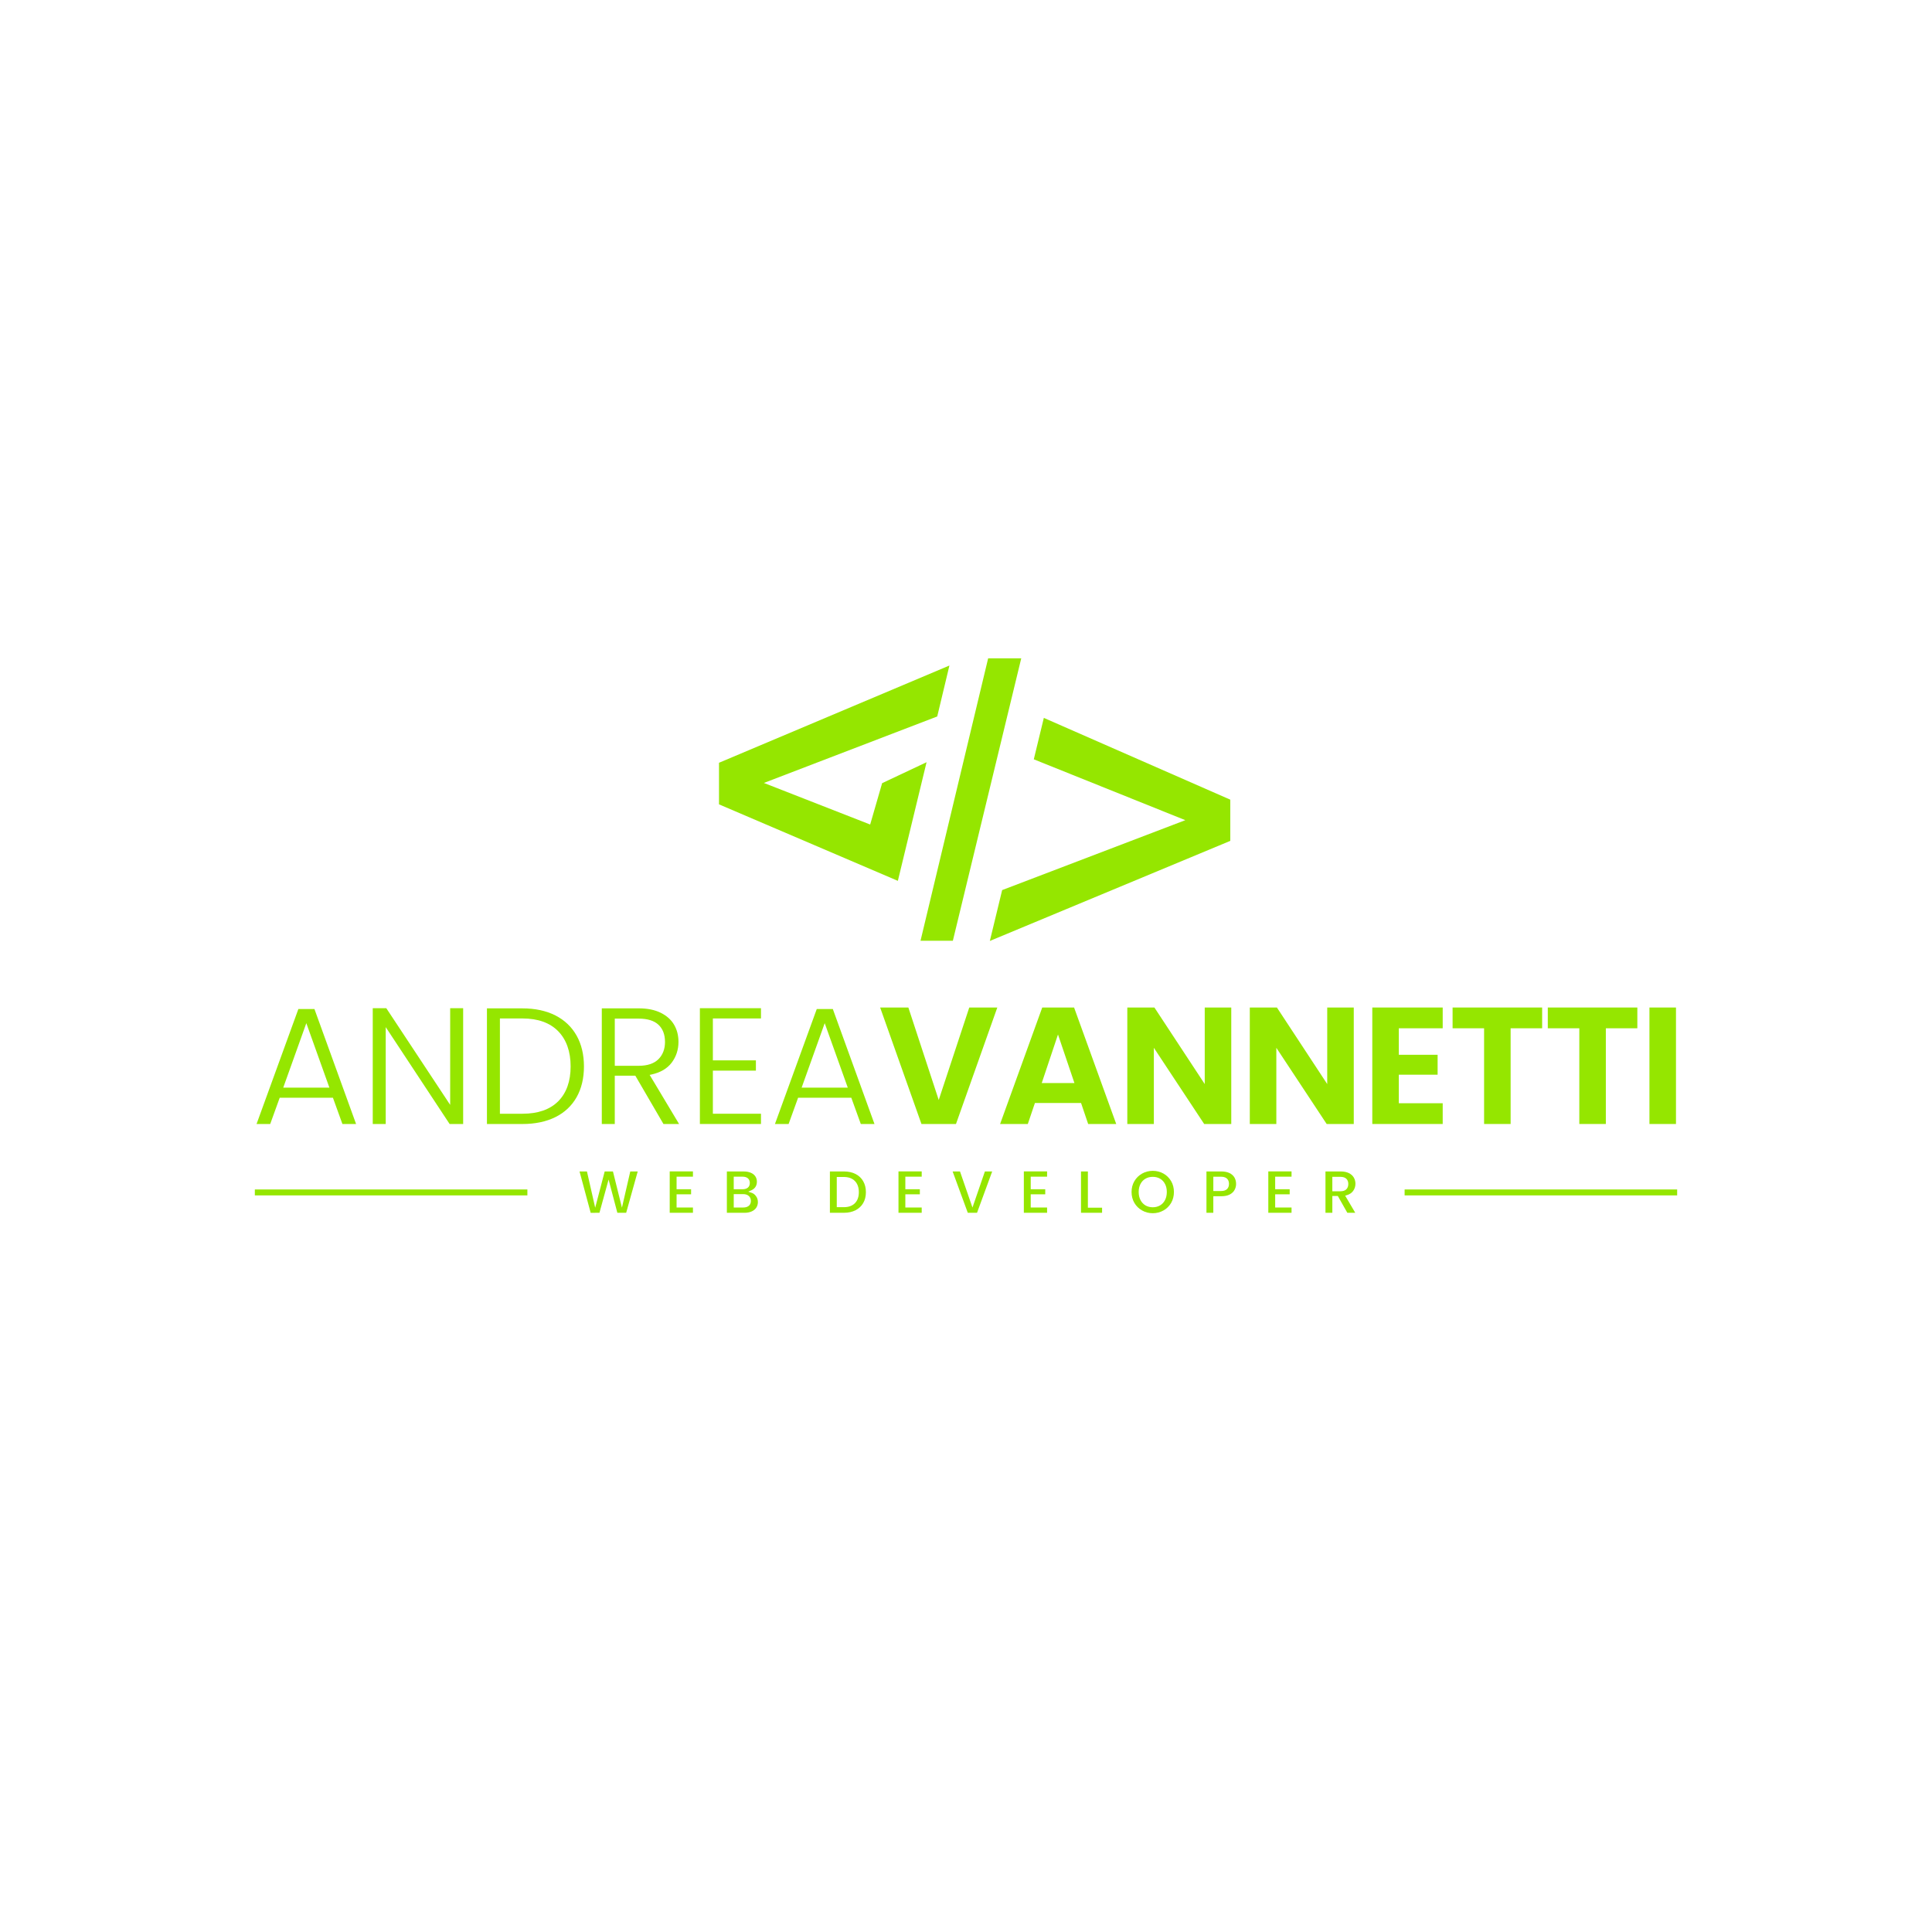
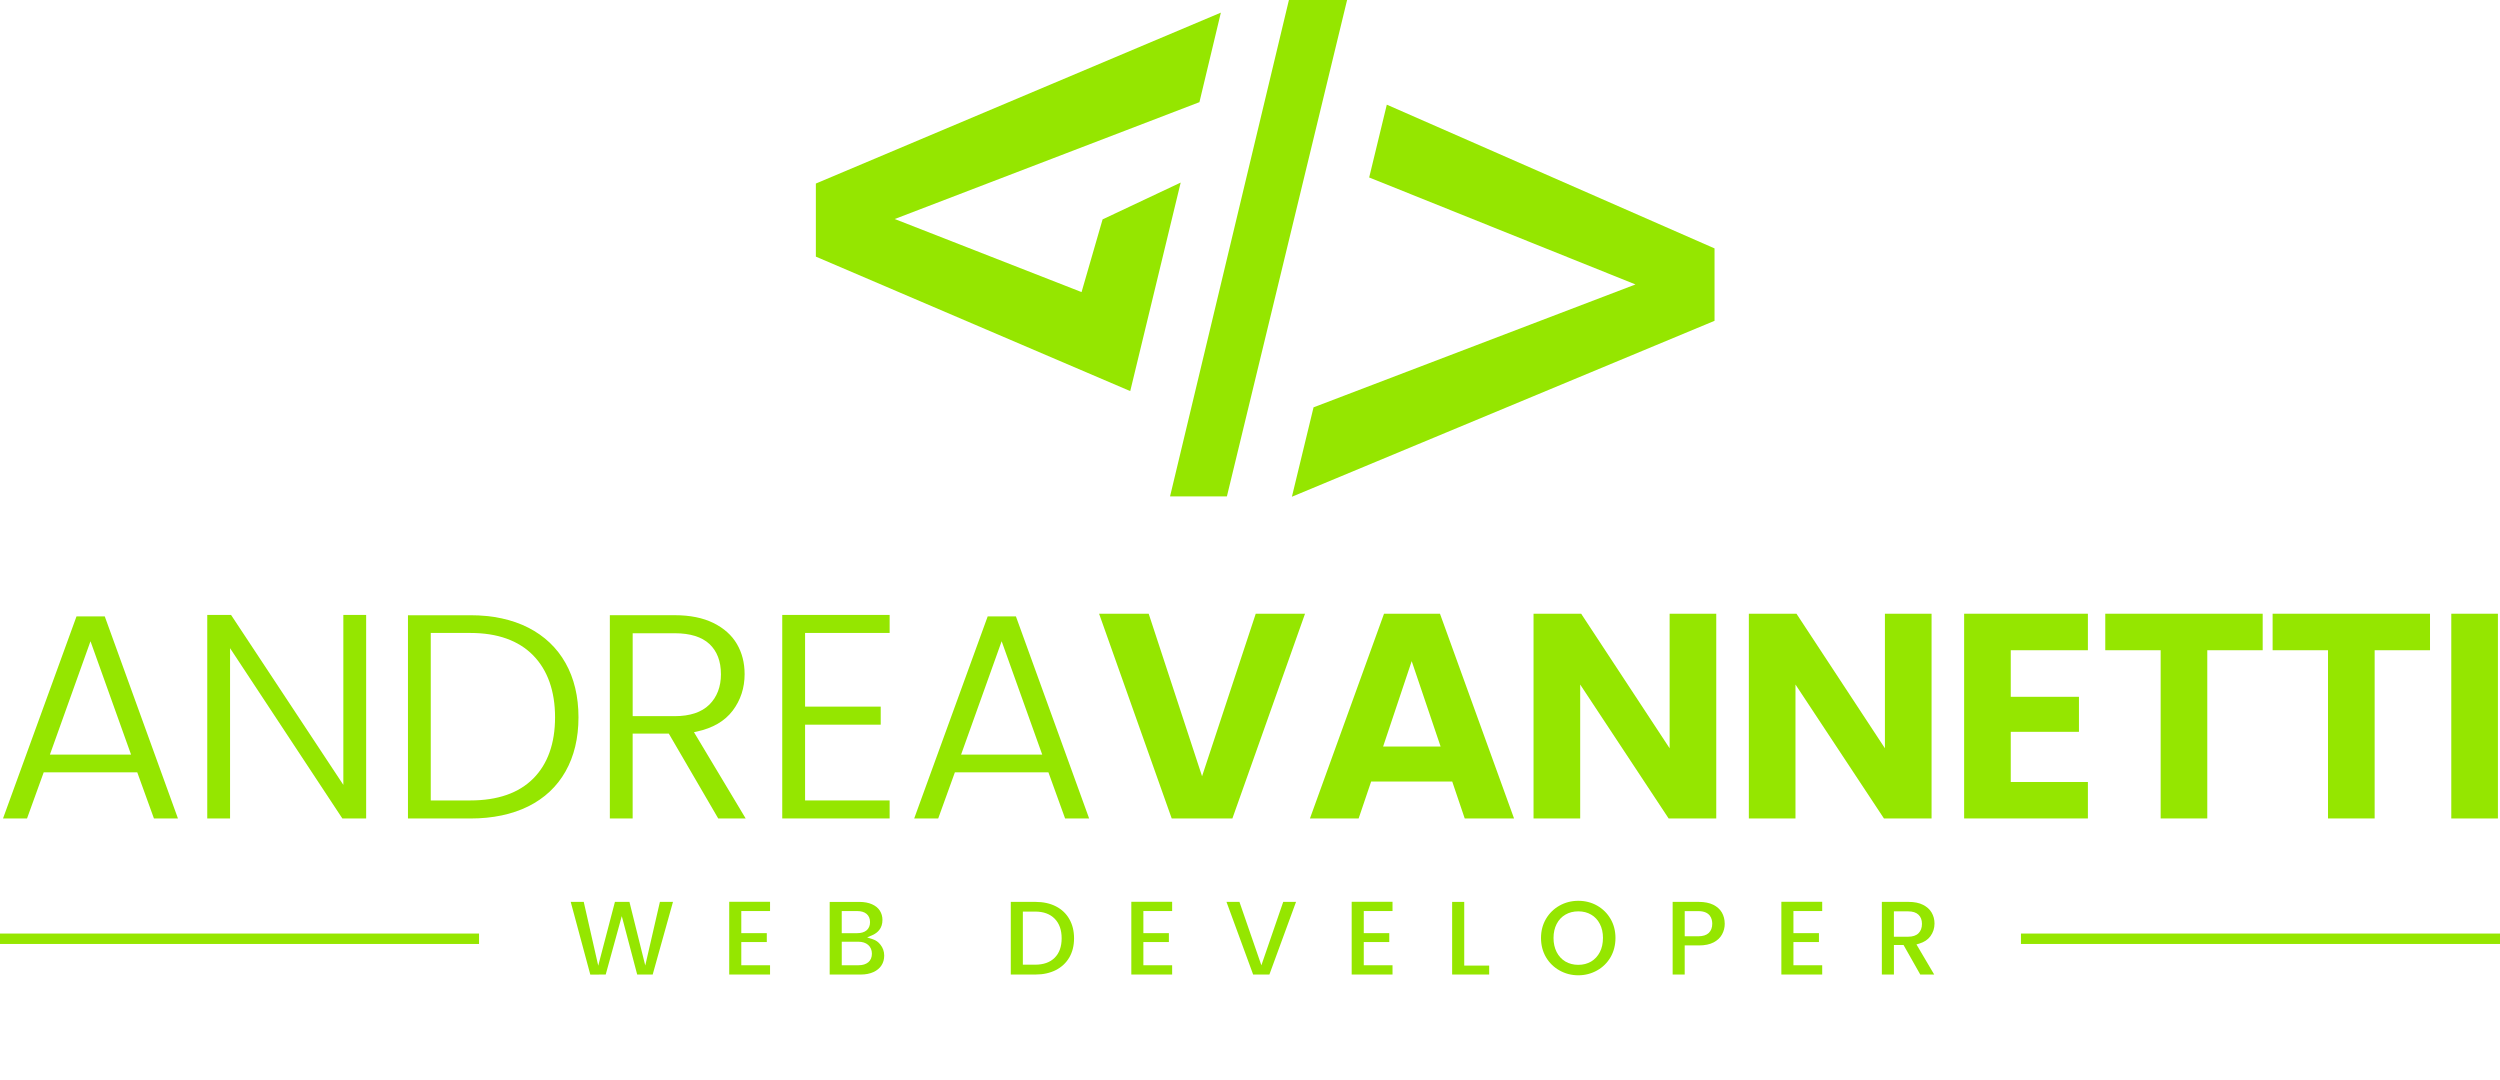
- <svg xmlns="http://www.w3.org/2000/svg" id="Livello_1" version="1.1" viewBox="0 0 1777.65 1777.65">
+ <svg xmlns="http://www.w3.org/2000/svg" id="Livello_1" version="1.1" viewBox="234.48 605.75 1308.69 565.34">
  <defs>
    <style>
      .st0 {
        fill: #95e600;
      }
    </style>
  </defs>
  <g>
    <rect class="st0" x="1292.4" y="1094.44" width="250.77" height="5.45" />
    <rect class="st0" x="1517.67" y="927.02" width="24.41" height="107.18" />
    <polygon class="st0" points="1506.53 927.02 1506.53 946.13 1477.55 946.13 1477.55 1034.19 1453.14 1034.19 1453.14 946.13 1424.14 946.13 1424.14 927.02 1506.53 927.02" />
    <polygon class="st0" points="1418.94 927.02 1418.94 946.13 1389.94 946.13 1389.94 1034.19 1365.53 1034.19 1365.53 946.13 1336.54 946.13 1336.54 927.02 1418.94 927.02" />
    <polygon class="st0" points="1327.44 1015.1 1327.44 1034.19 1262.66 1034.19 1262.66 927.02 1327.44 927.02 1327.44 946.13 1287.06 946.13 1287.06 970.51 1322.76 970.51 1322.76 988.84 1287.06 988.84 1287.06 1015.1 1327.44 1015.1" />
    <polygon class="st0" points="1245.61 927.02 1245.61 1034.19 1220.68 1034.19 1174.37 964.09 1174.37 1034.19 1149.96 1034.19 1149.96 927.02 1174.89 927.02 1221.19 997.46 1221.19 927.02 1245.61 927.02" />
    <path class="st0" d="M1239.17,1099.7l-1.47.44,9.28,15.75h-7.29l-8.76-15.47h-5.03v15.47h-6.32v-38.02h14.07c2.94,0,5.46.51,7.48,1.53,2,1,3.52,2.37,4.5,4.04,1.01,1.72,1.52,3.65,1.52,5.75,0,2.44-.71,4.66-2.12,6.61-1.33,1.83-3.29,3.13-5.84,3.9ZM1238.75,1094.3c1.21-1.18,1.83-2.84,1.83-4.92s-.62-3.67-1.84-4.82c-1.22-1.16-3.03-1.74-5.39-1.74h-7.46v13.28h7.46c2.38,0,4.19-.61,5.4-1.8Z" />
    <polygon class="st0" points="1188.36 1111.04 1188.36 1115.89 1166.98 1115.89 1166.98 1077.81 1188.36 1077.81 1188.36 1082.66 1173.3 1082.66 1173.3 1094.23 1186.65 1094.23 1186.65 1098.89 1173.3 1098.89 1173.3 1111.04 1188.36 1111.04" />
    <path class="st0" d="M1137.34,1089.31c0,1.99-.47,3.86-1.42,5.58-.9,1.69-2.37,3.09-4.37,4.16-2.02,1.07-4.62,1.61-7.71,1.61h-7.46v15.23h-6.31v-38.02h13.77c2.92,0,5.45.51,7.48,1.49,1.99.99,3.52,2.36,4.5,4.04,1,1.73,1.51,3.71,1.51,5.9ZM1130.8,1089.31c0-2.47-.94-6.61-7.3-6.61h-7.11v13.17h7.11c2.4,0,4.24-.58,5.45-1.73,1.24-1.16,1.85-2.79,1.85-4.83Z" />
    <polygon class="st0" points="1132.9 927.02 1132.9 1034.19 1107.97 1034.19 1061.67 964.09 1061.67 1034.19 1037.25 1034.19 1037.25 927.02 1062.18 927.02 1108.49 997.46 1108.49 927.02 1132.9 927.02" />
    <polygon class="st0" points="1132 735.78 1132 773.69 910.76 865.78 922.09 818.98 1090.62 754.65 951.21 698.65 960.44 660.54 1132 735.78" />
    <path class="st0" d="M1077.56,1086.75c1.72,2.95,2.58,6.32,2.58,10.01s-.87,7.11-2.58,10.08c-1.73,2.94-4.1,5.28-7.06,6.92-2.97,1.67-6.27,2.53-9.82,2.53s-6.85-.85-9.82-2.53c-2.95-1.64-5.35-3.98-7.09-6.92-1.73-2.95-2.61-6.35-2.61-10.08s.88-7.06,2.61-10.01c1.74-2.94,4.12-5.28,7.09-6.94,2.94-1.66,6.26-2.51,9.82-2.51s6.91.84,9.85,2.51,5.31,4,7.02,6.94ZM1073.6,1096.76c0-2.79-.55-5.25-1.63-7.32-1.08-2.12-2.61-3.77-4.56-4.9-1.93-1.15-4.19-1.72-6.72-1.72s-4.81.57-6.74,1.71c-1.97,1.13-3.52,2.79-4.61,4.91-1.08,2.11-1.63,4.57-1.63,7.32s.55,5.24,1.63,7.36,2.63,3.79,4.59,4.97c1.97,1.15,4.24,1.73,6.75,1.73s4.76-.58,6.72-1.73c1.94-1.17,3.49-2.83,4.58-4.97,1.07-2.1,1.61-4.58,1.61-7.36Z" />
    <path class="st0" d="M988.27,927.02l38.78,107.18h-25.82l-6.54-19.32h-42.45l-6.55,19.32h-25.49l38.78-107.18h29.29ZM988.6,996.54l-15.13-44.7-14.96,44.7h30.1Z" />
    <polygon class="st0" points="1014.03 1111.21 1014.03 1115.89 994.64 1115.89 994.64 1077.87 1000.97 1077.87 1000.97 1111.21 1014.03 1111.21" />
    <polygon class="st0" points="963.43 1111.04 963.43 1115.89 942.05 1115.89 942.05 1077.81 963.43 1077.81 963.43 1082.66 948.38 1082.66 948.38 1094.23 961.73 1094.23 961.73 1098.89 948.38 1098.89 948.38 1111.04 963.43 1111.04" />
    <polygon class="st0" points="939.65 605.75 876.73 865.61 846.97 865.61 909.2 605.75 939.65 605.75" />
    <polygon class="st0" points="917.63 927.02 879.61 1034.19 847.84 1034.19 809.83 927.02 835.79 927.02 863.73 1012.11 891.83 927.02 917.63 927.02" />
    <polygon class="st0" points="912.92 1077.87 898.98 1115.89 890.47 1115.89 876.52 1077.87 883.3 1077.87 894.78 1111.07 906.21 1077.87 912.92 1077.87" />
    <polygon class="st0" points="873.57 612.36 862.35 659.23 702.85 720.4 799.78 758.31 800.65 758.65 811.66 720.59 852.54 701.32 826.13 810.48 661.56 740.09 661.56 701.83 873.57 612.36" />
    <polygon class="st0" points="848.07 1111.04 848.07 1115.89 826.7 1115.89 826.7 1077.81 848.07 1077.81 848.07 1082.66 833.01 1082.66 833.01 1094.23 846.36 1094.23 846.36 1098.89 833.01 1098.89 833.01 1111.04 848.07 1111.04" />
    <path class="st0" d="M766.29,928.42l38.32,105.77h-12.58l-8.73-24.15h-48.96l-8.73,24.15h-12.57l38.47-105.77h14.78ZM780.05,1000.75l-21.23-59.33-21.23,59.33h42.47Z" />
    <path class="st0" d="M794.24,1086.86c1.65,2.85,2.48,6.25,2.48,10.07s-.83,7.19-2.48,10.02c-1.63,2.81-3.98,5.02-6.99,6.58-3.06,1.56-6.63,2.36-10.62,2.36h-13.03v-38.02h13.03c4.01,0,7.58.79,10.62,2.35,3.01,1.54,5.36,3.77,6.99,6.64ZM790.23,1096.93c0-4.34-1.22-7.79-3.64-10.25-2.42-2.48-5.85-3.74-10.23-3.74h-6.44v27.8h6.44c4.37,0,7.82-1.22,10.23-3.64,2.42-2.42,3.64-5.84,3.64-10.18Z" />
    <polygon class="st0" points="700.18 1024.76 700.18 1034.19 643.97 1034.19 643.97 927.65 700.18 927.65 700.18 937.08 655.92 937.08 655.92 975.65 695.51 975.65 695.51 985.1 655.92 985.1 655.92 1024.76 700.18 1024.76" />
    <path class="st0" d="M688.41,1096.46l3.02.99c1.55.49,2.86,1.43,3.91,2.79,1.33,1.64,2,3.57,2,5.73,0,1.95-.48,3.68-1.44,5.15-.94,1.47-2.35,2.64-4.18,3.48-1.86.85-4.1,1.3-6.64,1.3h-16.28v-38.02h15.54c2.57,0,4.8.42,6.63,1.24,1.79.79,3.16,1.91,4.08,3.33.91,1.43,1.37,3.06,1.37,4.84,0,2.11-.56,3.89-1.66,5.28-.89,1.12-2.06,2.01-3.45,2.62l-2.9,1.28ZM688.91,1100.36c-1.28-1.09-3.01-1.64-5.13-1.64h-8.66v12.31h8.83c2.11,0,3.81-.53,5.03-1.55h.01c1.27-1.07,1.91-2.58,1.91-4.49s-.67-3.49-1.99-4.63ZM689.92,1088.46c0-1.84-.61-3.29-1.82-4.31-1.16-.98-2.8-1.48-4.9-1.48h-8.09v11.57h8.09c2.07,0,3.72-.49,4.9-1.47,1.2-1,1.82-2.45,1.82-4.3Z" />
    <polygon class="st0" points="637.58 1111.04 637.58 1115.89 616.21 1115.89 616.21 1077.81 637.58 1077.81 637.58 1082.66 622.53 1082.66 622.53 1094.23 635.88 1094.23 635.88 1098.89 622.53 1098.89 622.53 1111.04 637.58 1111.04" />
    <path class="st0" d="M597.76,989.04l27.06,45.15h-14.37l-25.87-44.42h-18.92v44.42h-11.94v-106.4h33.95c8,0,14.83,1.38,20.31,4.1,5.44,2.7,9.56,6.37,12.23,10.94,2.7,4.58,4.06,9.9,4.06,15.8,0,7.19-2.1,13.63-6.24,19.12-4.13,5.47-10.44,9.16-18.75,10.95l-1.53.34ZM611.87,958.63c0-6.74-2.03-12.04-6.04-15.78-4-3.72-10.1-5.61-18.15-5.61h-22.01v43.4h22.01c7.97,0,14.05-2.02,18.1-6.01,4.04-4,6.1-9.38,6.1-16Z" />
    <polygon class="st0" points="586.77 1077.87 576.15 1115.89 568.03 1115.89 559.97 1085.32 551.56 1115.89 543.49 1115.94 533.24 1077.87 540.06 1077.87 547.64 1111.26 556.38 1077.87 563.98 1077.87 572.26 1111.17 579.92 1077.87 586.77 1077.87" />
    <path class="st0" d="M530.5,952.79c4.52,8.01,6.8,17.57,6.8,28.45s-2.28,20.41-6.79,28.36c-4.49,7.93-11.05,14.07-19.48,18.26-8.48,4.21-18.67,6.35-30.29,6.35h-32.7v-106.4h32.7c11.62,0,21.79,2.19,30.28,6.5,8.44,4.3,14.99,10.52,19.48,18.49ZM513.64,1013.28c7.56-7.61,11.4-18.39,11.4-32.04s-3.86-24.66-11.47-32.43c-7.62-7.77-18.66-11.72-32.84-11.72h-20.76v87.67h20.76c7.13,0,13.47-.97,18.97-2.89,5.49-1.92,10.16-4.79,13.93-8.59Z" />
    <rect class="st0" x="234.48" y="1094.44" width="250.77" height="5.45" />
    <polygon class="st0" points="426.15 927.65 426.15 1034.19 413.69 1034.19 354.91 945.06 354.91 1034.19 342.97 1034.19 342.97 927.65 355.43 927.65 414.21 1016.61 414.21 927.65 426.15 927.65" />
    <path class="st0" d="M289.32,928.42l38.31,105.77h-12.57l-8.73-24.15h-48.97l-8.73,24.15h-12.57l38.47-105.77h14.8ZM303.08,1000.75l-21.23-59.33-21.24,59.33h42.48Z" />
  </g>
</svg>
